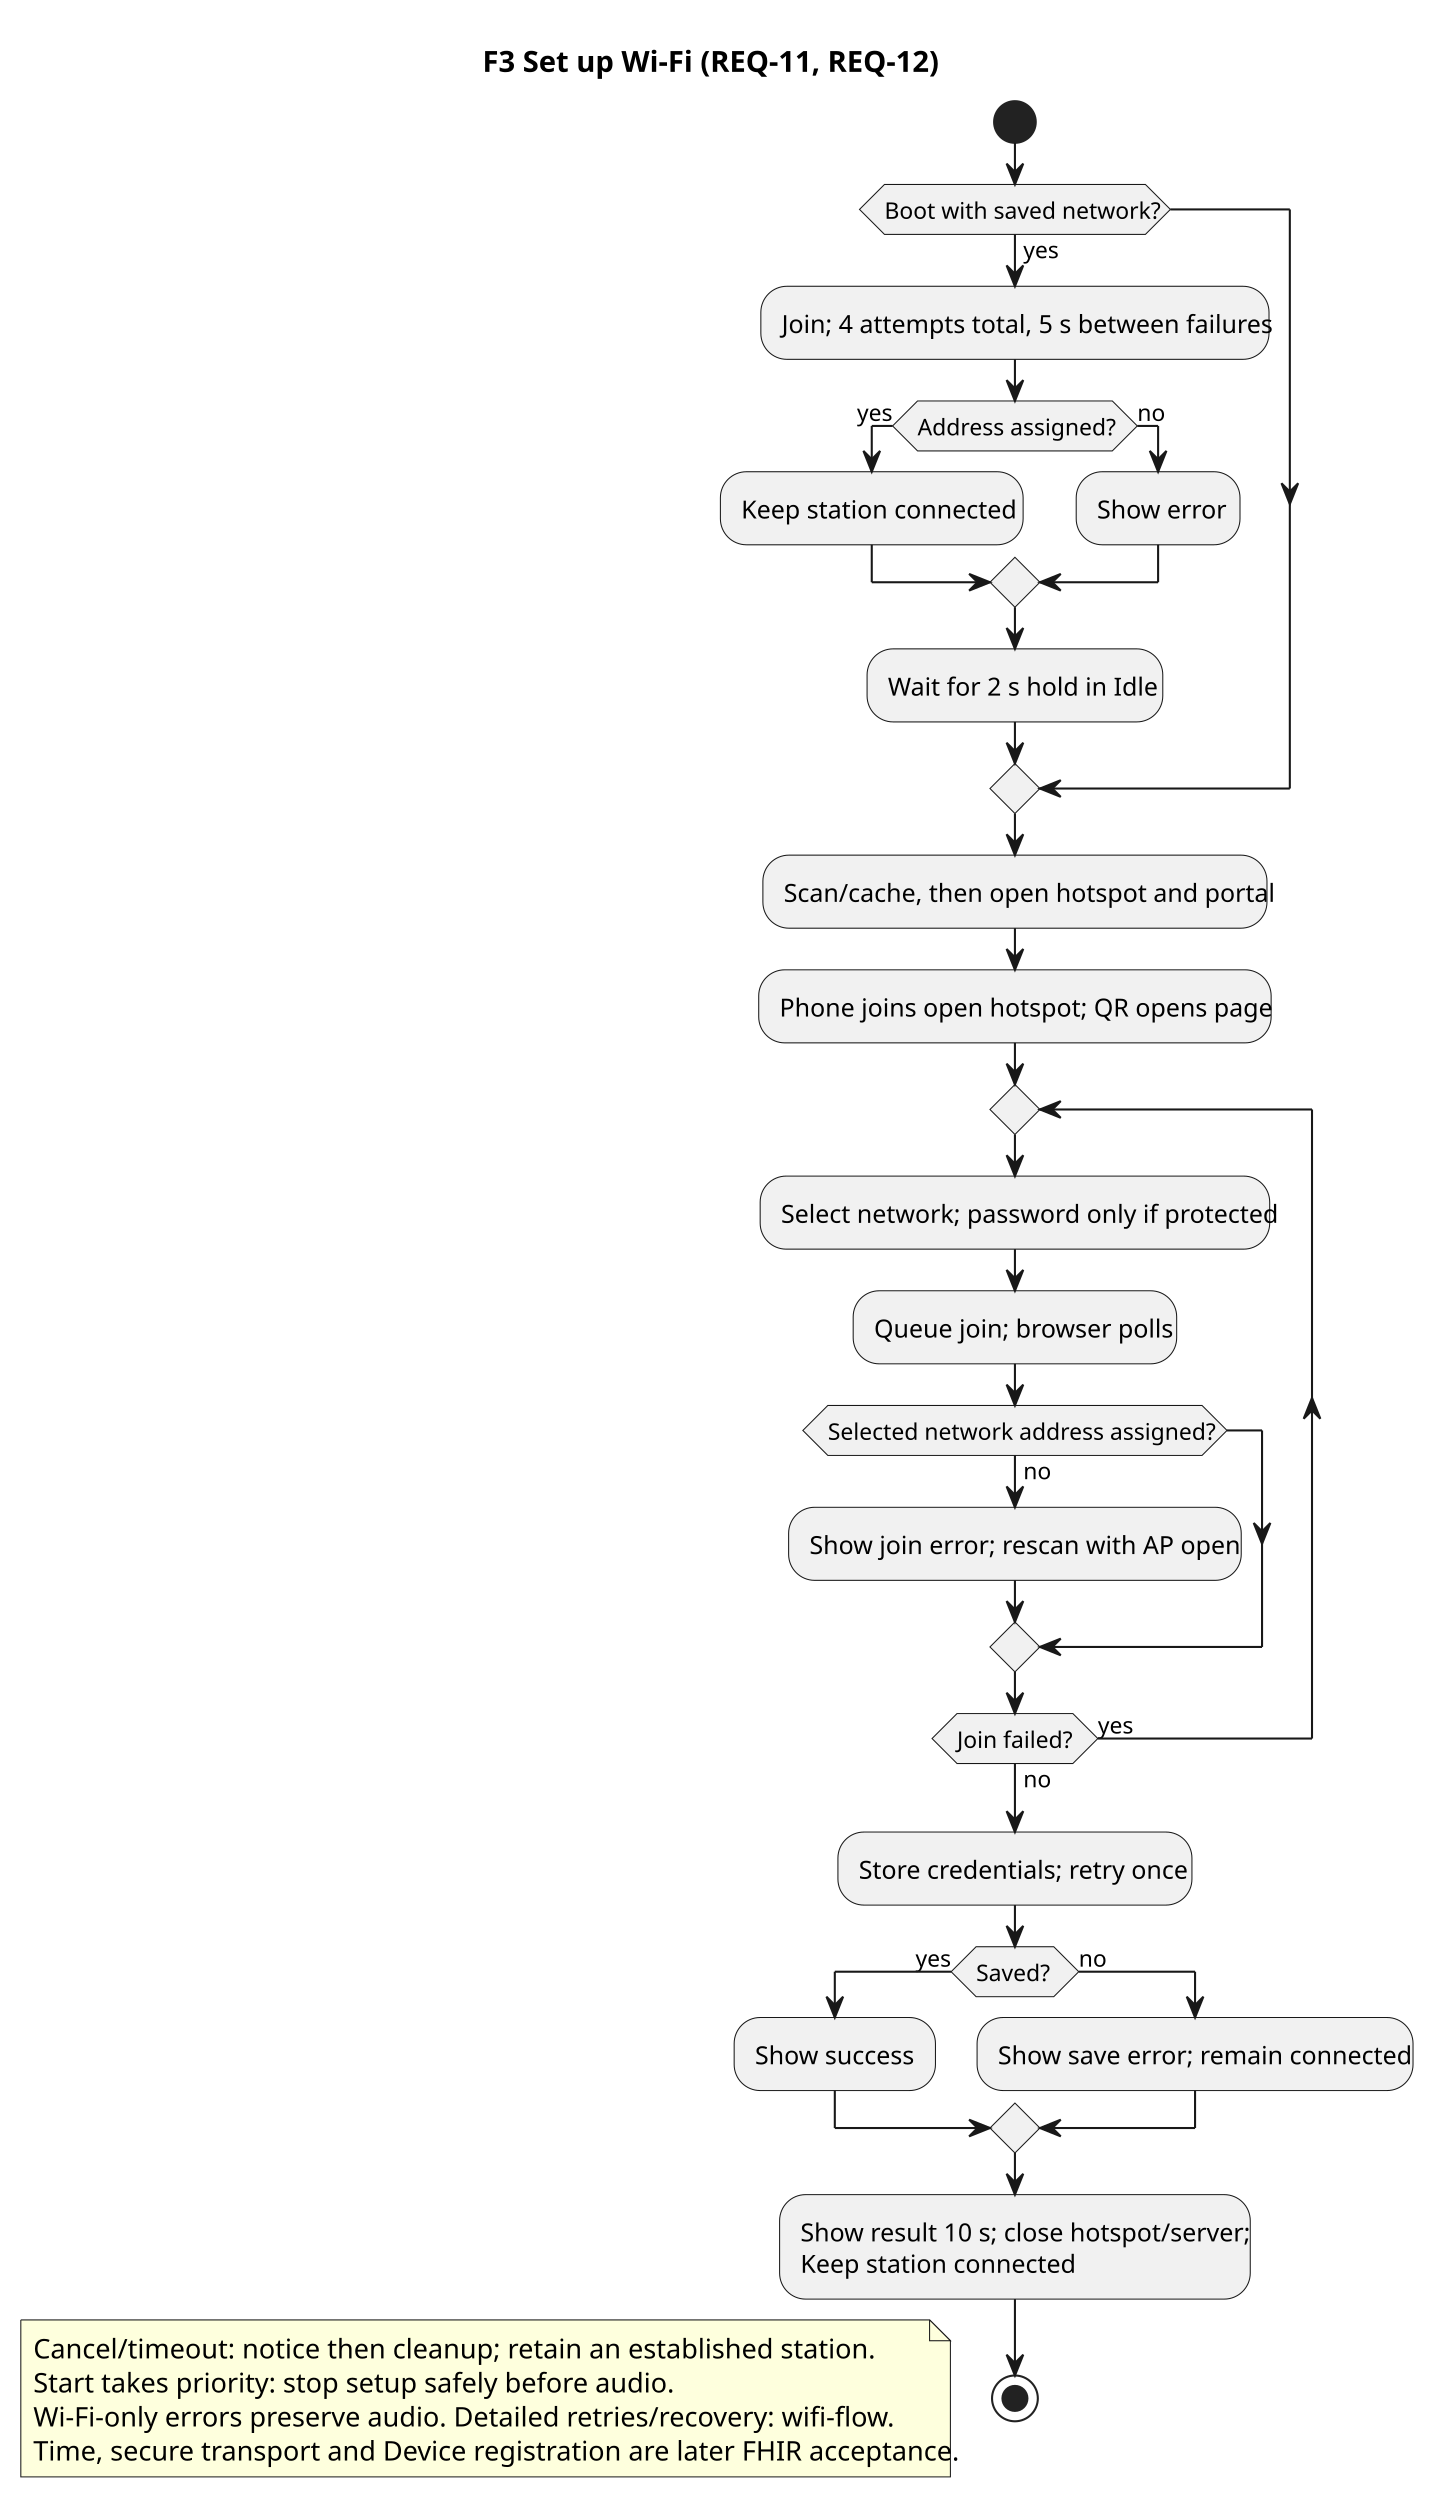
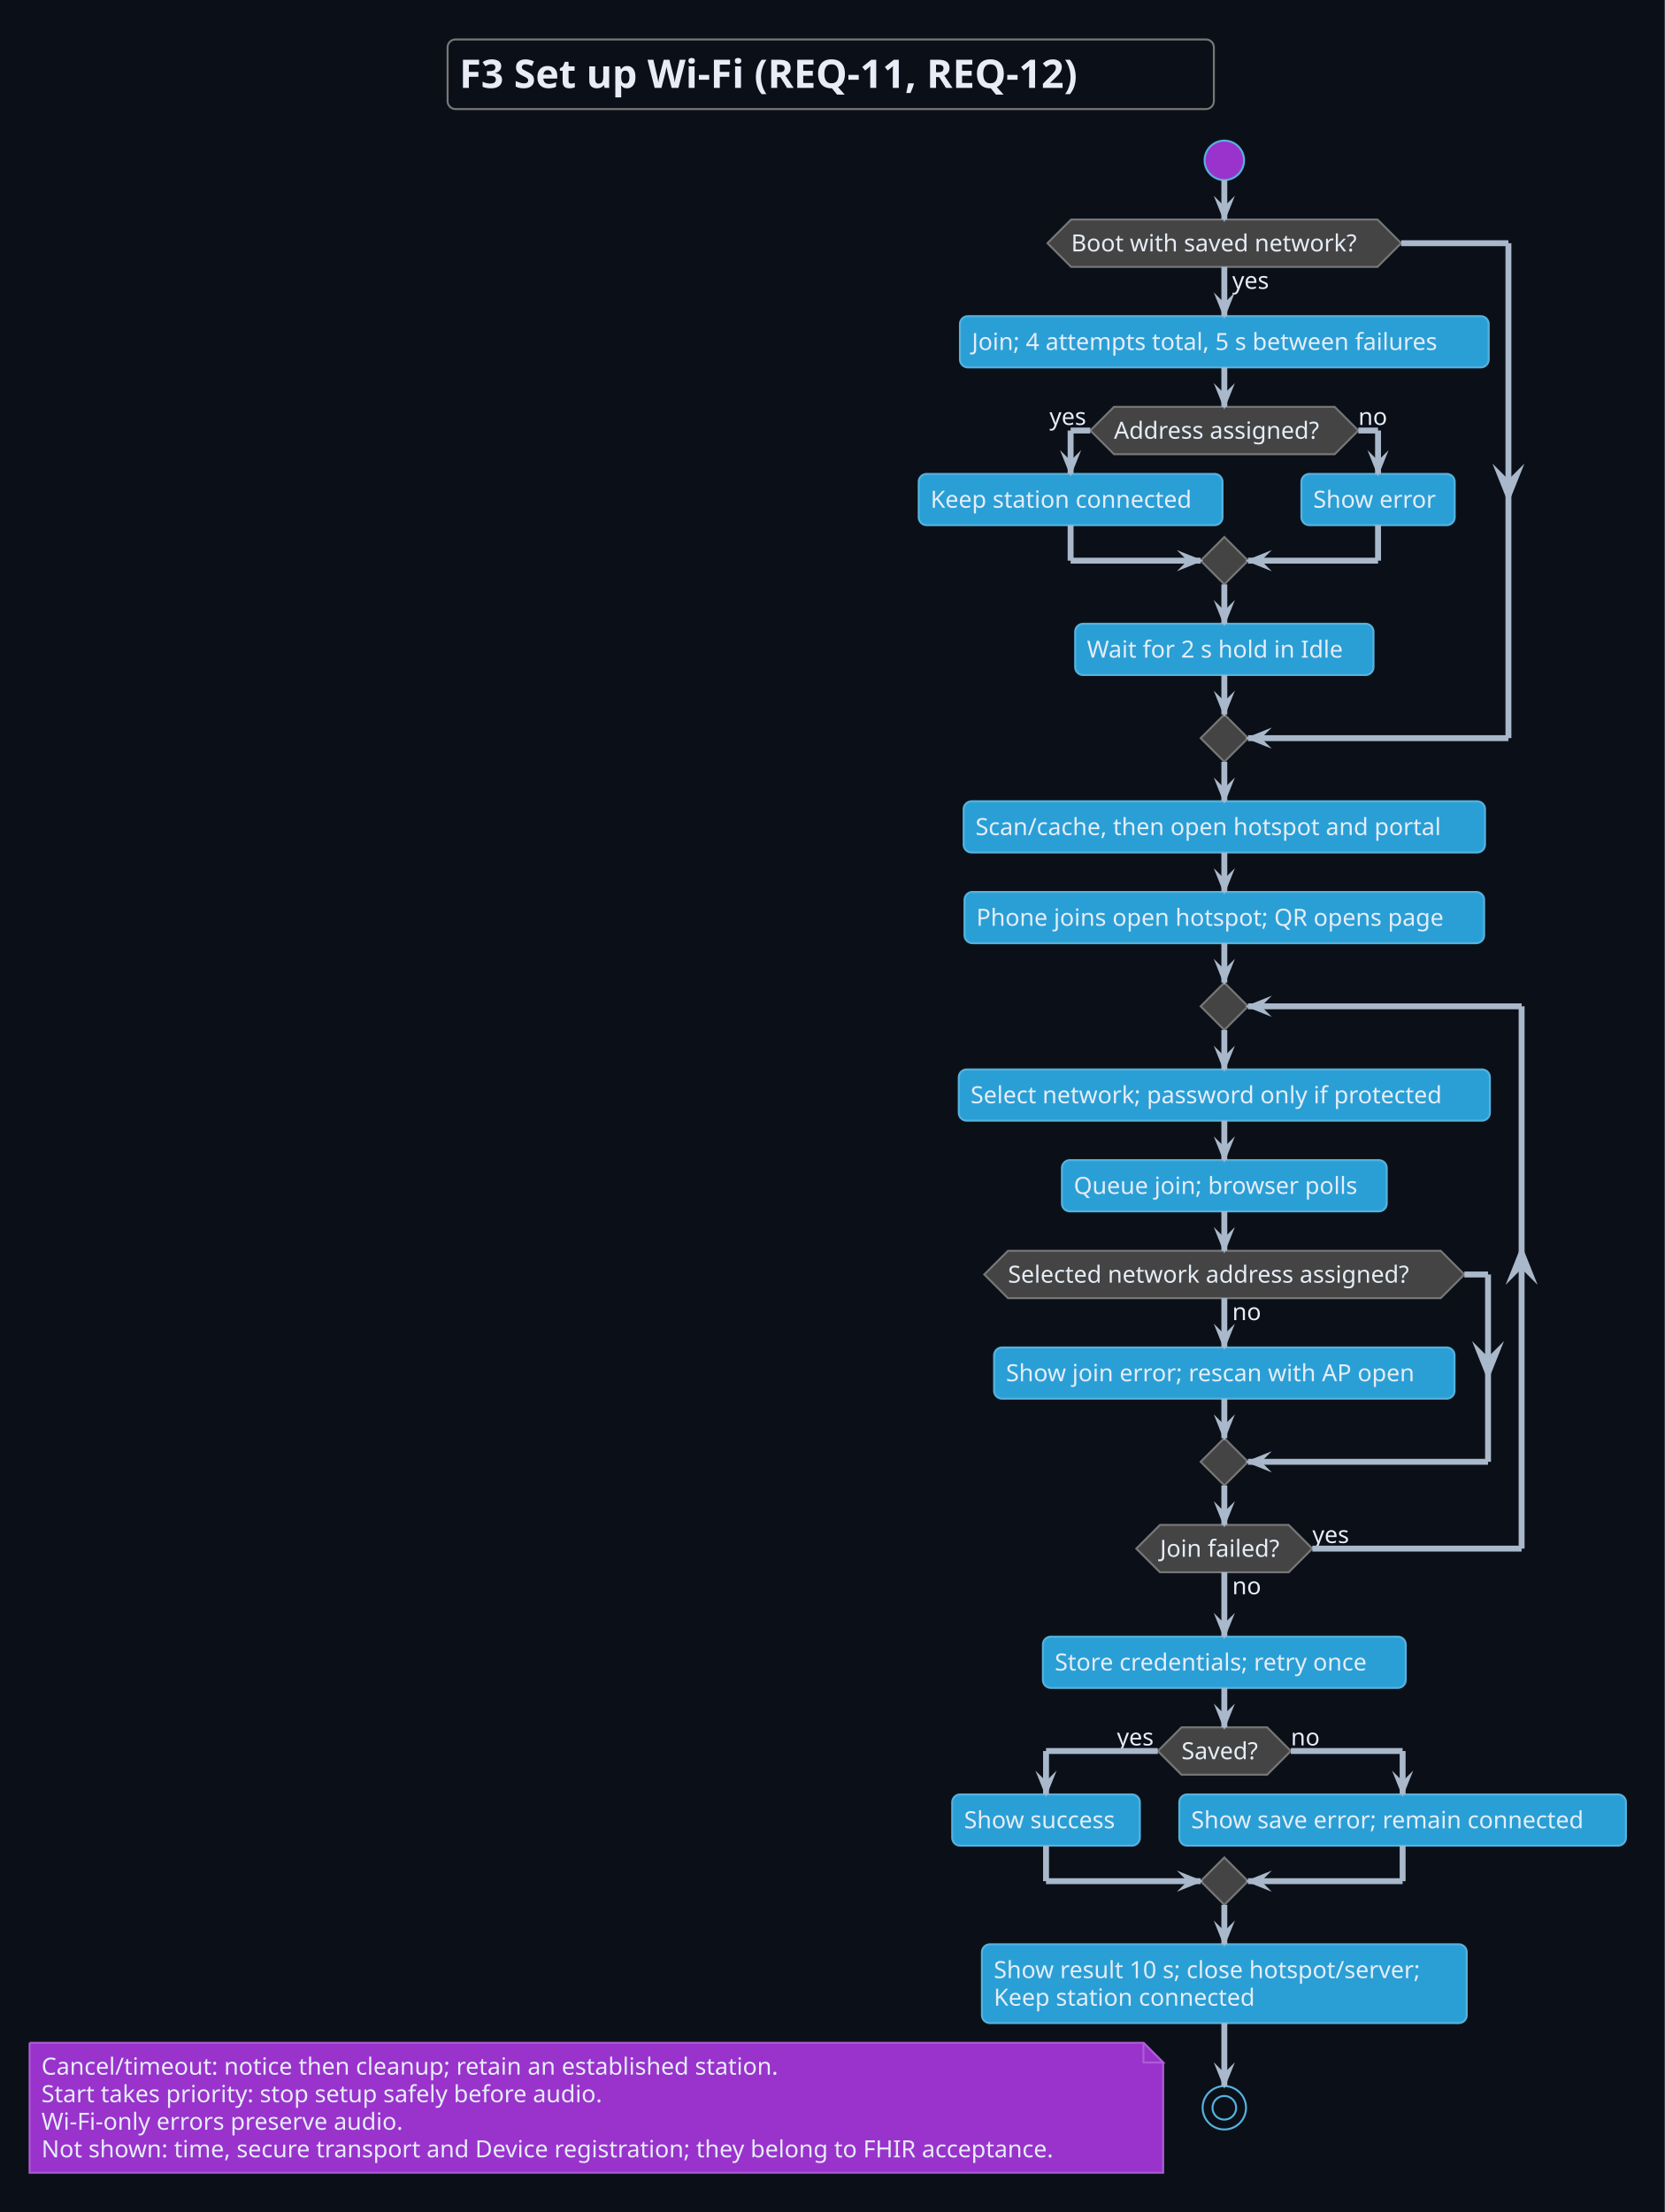
- <svg xmlns="http://www.w3.org/2000/svg" contentStyleType="text/css" data-diagram-type="ACTIVITY" height="1201px" preserveAspectRatio="none" style="width:689px;height:1201px;background:#FFFFFF;" version="1.1" viewBox="0 0 689 1201" width="689px" zoomAndPan="magnify">
+ <svg xmlns="http://www.w3.org/2000/svg" version="1.1" data-diagram-type="ACTIVITY" style="width:879px;height:1168px;background:#0B1018;" width="879.167px" height="1168.75px" viewBox="0 0 879 1168" zoomAndPan="magnify" preserveAspectRatio="none" contentStyleType="text/css">
  <defs />
-   <g>
-     <g class="title" data-source-line="3">
-       <text fill="#000000" font-family="sans-serif" font-size="14" font-weight="bold" lengthAdjust="spacing" textLength="223.241" x="231.788" y="34.533">F3 Set up Wi-Fi (REQ-11, REQ-12)</text>
+   <g font-family="sans-serif" lengthAdjust="spacing">
+     <rect x="0" y="0" width="879.167" height="1168.75" fill="#0B1018" style="stroke:none;" />
+     <g class="title" data-source-line="7">
+       <rect x="236.362" y="20.833" width="404.671" height="36.751" fill="none" style="stroke:#777;stroke-width:1.042;" rx="4.167" ry="4.167" />
+       <text x="242.612" y="46.421" fill="#E6EDF7" font-size="20.833" textLength="392.171" font-weight="700">F3 Set up Wi-Fi (REQ-11, REQ-12)</text>
    </g>
-     <ellipse cx="487.572" cy="58.609" fill="#222222" rx="10" ry="10" style="stroke:#222222;stroke-width:1;" />
-     <rect fill="#F1F1F1" height="35.094" rx="12.5" ry="12.5" style="stroke:#181818;stroke-width:0.5;" width="244.121" x="365.512" y="137.527" />
-     <text fill="#000000" font-family="sans-serif" font-size="12" lengthAdjust="spacing" textLength="224.121" x="375.512" y="159.984">Join; 4 attempts total, 5 s between failures</text>
-     <polygon fill="#F1F1F1" points="440.793,192.621,534.352,192.621,546.352,204.621,534.352,216.621,440.793,216.621,428.793,204.621,440.793,192.621" style="stroke:#181818;stroke-width:0.5;" />
-     <text fill="#000000" font-family="sans-serif" font-size="11" lengthAdjust="spacing" textLength="93.559" x="440.793" y="209.122">Address assigned?</text>
-     <text fill="#000000" font-family="sans-serif" font-size="11" lengthAdjust="spacing" textLength="17.118" x="411.675" y="202.204">yes</text>
-     <text fill="#000000" font-family="sans-serif" font-size="11" lengthAdjust="spacing" textLength="12.235" x="546.352" y="202.204">no</text>
-     <rect fill="#F1F1F1" height="35.094" rx="12.5" ry="12.5" style="stroke:#181818;stroke-width:0.5;" width="145.426" x="346.08" y="226.621" />
-     <text fill="#000000" font-family="sans-serif" font-size="12" lengthAdjust="spacing" textLength="125.426" x="356.08" y="249.078">Keep station connected</text>
-     <rect fill="#F1F1F1" height="35.094" rx="12.5" ry="12.5" style="stroke:#181818;stroke-width:0.5;" width="78.688" x="517.008" y="226.621" />
-     <text fill="#000000" font-family="sans-serif" font-size="12" lengthAdjust="spacing" textLength="58.688" x="527.008" y="249.078">Show error</text>
-     <polygon fill="#F1F1F1" points="487.572,267.715,499.572,279.715,487.572,291.715,475.572,279.715,487.572,267.715" style="stroke:#181818;stroke-width:0.5;" />
-     <rect fill="#F1F1F1" height="35.094" rx="12.5" ry="12.5" style="stroke:#181818;stroke-width:0.5;" width="142.057" x="416.544" y="311.715" />
-     <text fill="#000000" font-family="sans-serif" font-size="12" lengthAdjust="spacing" textLength="122.057" x="426.544" y="334.172">Wait for 2 s hold in Idle</text>
-     <polygon fill="#F1F1F1" points="424.9,88.609,550.245,88.609,562.245,100.609,550.245,112.609,424.9,112.609,412.9,100.609,424.9,88.609" style="stroke:#181818;stroke-width:0.5;" />
-     <text fill="#000000" font-family="sans-serif" font-size="11" lengthAdjust="spacing" textLength="17.118" x="491.572" y="124.028">yes</text>
-     <text fill="#000000" font-family="sans-serif" font-size="11" lengthAdjust="spacing" textLength="125.345" x="424.9" y="105.11">Boot with saved network?</text>
-     <polygon fill="#F1F1F1" points="487.572,366.809,499.572,378.809,487.572,390.809,475.572,378.809,487.572,366.809" style="stroke:#181818;stroke-width:0.5;" />
-     <rect fill="#F1F1F1" height="35.094" rx="12.5" ry="12.5" style="stroke:#181818;stroke-width:0.5;" width="242.164" x="366.49" y="410.809" />
-     <text fill="#000000" font-family="sans-serif" font-size="12" lengthAdjust="spacing" textLength="222.164" x="376.49" y="433.266">Scan/cache, then open hotspot and portal</text>
-     <rect fill="#F1F1F1" height="35.094" rx="12.5" ry="12.5" style="stroke:#181818;stroke-width:0.5;" width="246.166" x="364.489" y="465.902" />
-     <text fill="#000000" font-family="sans-serif" font-size="12" lengthAdjust="spacing" textLength="226.166" x="374.489" y="488.359">Phone joins open hotspot; QR opens page</text>
-     <rect fill="#F1F1F1" height="35.094" rx="12.5" ry="12.5" style="stroke:#181818;stroke-width:0.5;" width="244.777" x="365.184" y="564.996" />
-     <text fill="#000000" font-family="sans-serif" font-size="12" lengthAdjust="spacing" textLength="224.777" x="375.184" y="587.453">Select network; password only if protected</text>
-     <rect fill="#F1F1F1" height="35.094" rx="12.5" ry="12.5" style="stroke:#181818;stroke-width:0.5;" width="155.404" x="409.87" y="620.09" />
-     <text fill="#000000" font-family="sans-serif" font-size="12" lengthAdjust="spacing" textLength="135.404" x="419.87" y="642.547">Queue join; browser polls</text>
-     <rect fill="#F1F1F1" height="35.094" rx="12.5" ry="12.5" style="stroke:#181818;stroke-width:0.5;" width="217.432" x="378.856" y="724.102" />
-     <text fill="#000000" font-family="sans-serif" font-size="12" lengthAdjust="spacing" textLength="197.432" x="388.856" y="746.559">Show join error; rescan with AP open</text>
-     <polygon fill="#F1F1F1" points="397.684,675.184,577.46,675.184,589.46,687.184,577.46,699.184,397.684,699.184,385.684,687.184,397.684,675.184" style="stroke:#181818;stroke-width:0.5;" />
-     <text fill="#000000" font-family="sans-serif" font-size="11" lengthAdjust="spacing" textLength="12.235" x="491.572" y="710.602">no</text>
-     <text fill="#000000" font-family="sans-serif" font-size="11" lengthAdjust="spacing" textLength="179.776" x="397.684" y="691.685">Selected network address assigned?</text>
-     <polygon fill="#F1F1F1" points="487.572,779.195,499.572,791.195,487.572,803.195,475.572,791.195,487.572,779.195" style="stroke:#181818;stroke-width:0.5;" />
-     <polygon fill="#F1F1F1" points="487.572,520.996,499.572,532.996,487.572,544.996,475.572,532.996,487.572,520.996" style="stroke:#181818;stroke-width:0.5;" />
-     <polygon fill="#F1F1F1" points="459.747,823.195,515.397,823.195,527.397,835.195,515.397,847.195,459.747,847.195,447.747,835.195,459.747,823.195" style="stroke:#181818;stroke-width:0.5;" />
-     <text fill="#000000" font-family="sans-serif" font-size="11" lengthAdjust="spacing" textLength="12.235" x="491.572" y="858.614">no</text>
-     <text fill="#000000" font-family="sans-serif" font-size="11" lengthAdjust="spacing" textLength="55.65" x="459.747" y="839.696">Join failed?</text>
-     <text fill="#000000" font-family="sans-serif" font-size="11" lengthAdjust="spacing" textLength="17.118" x="527.397" y="832.778">yes</text>
-     <rect fill="#F1F1F1" height="35.094" rx="12.5" ry="12.5" style="stroke:#181818;stroke-width:0.5;" width="170.07" x="402.537" y="880.114" />
-     <text fill="#000000" font-family="sans-serif" font-size="12" lengthAdjust="spacing" textLength="150.07" x="412.537" y="902.571">Store credentials; retry once</text>
-     <polygon fill="#F1F1F1" points="468.918,935.208,506.226,935.208,518.226,947.208,506.226,959.208,468.918,959.208,456.918,947.208,468.918,935.208" style="stroke:#181818;stroke-width:0.5;" />
-     <text fill="#000000" font-family="sans-serif" font-size="11" lengthAdjust="spacing" textLength="37.308" x="468.918" y="951.709">Saved?</text>
-     <text fill="#000000" font-family="sans-serif" font-size="11" lengthAdjust="spacing" textLength="17.118" x="439.801" y="944.791">yes</text>
-     <text fill="#000000" font-family="sans-serif" font-size="11" lengthAdjust="spacing" textLength="12.235" x="518.226" y="944.791">no</text>
-     <rect fill="#F1F1F1" height="35.094" rx="12.5" ry="12.5" style="stroke:#181818;stroke-width:0.5;" width="96.699" x="352.691" y="969.208" />
-     <text fill="#000000" font-family="sans-serif" font-size="12" lengthAdjust="spacing" textLength="76.699" x="362.691" y="991.665">Show success</text>
-     <rect fill="#F1F1F1" height="35.094" rx="12.5" ry="12.5" style="stroke:#181818;stroke-width:0.5;" width="209.428" x="469.39" y="969.208" />
-     <text fill="#000000" font-family="sans-serif" font-size="12" lengthAdjust="spacing" textLength="189.428" x="479.39" y="991.665">Show save error; remain connected</text>
-     <polygon fill="#F1F1F1" points="487.572,1010.302,499.572,1022.302,487.572,1034.302,475.572,1022.302,487.572,1010.302" style="stroke:#181818;stroke-width:0.5;" />
-     <rect fill="#F1F1F1" height="50.188" rx="12.5" ry="12.5" style="stroke:#181818;stroke-width:0.5;" width="226.098" x="374.523" y="1054.302" />
-     <text fill="#000000" font-family="sans-serif" font-size="12" lengthAdjust="spacing" textLength="206.098" x="384.523" y="1076.759">Show result 10 s; close hotspot/server;</text>
-     <text fill="#000000" font-family="sans-serif" font-size="12" lengthAdjust="spacing" textLength="125.426" x="384.523" y="1091.852">Keep station connected</text>
-     <path d="M10,1114.489 L10,1189.896 L456.572,1189.896 L456.572,1124.489 L446.572,1114.489 L10,1114.489" fill="#FEFFDD" style="stroke:#181818;stroke-width:0.5;" />
-     <path d="M446.572,1114.489 L446.572,1124.489 L456.572,1124.489 L446.572,1114.489" fill="#FEFFDD" style="stroke:#181818;stroke-width:0.5;" />
-     <text fill="#000000" font-family="sans-serif" font-size="13" lengthAdjust="spacing" textLength="379.406" x="16" y="1132.984">Cancel/timeout: notice then cleanup; retain an established station.</text>
-     <text fill="#000000" font-family="sans-serif" font-size="13" lengthAdjust="spacing" textLength="289.041" x="16" y="1149.336">Start takes priority: stop setup safely before audio.</text>
-     <text fill="#000000" font-family="sans-serif" font-size="13" lengthAdjust="spacing" textLength="390.832" x="16" y="1165.688">Wi-Fi-only errors preserve audio. Detailed retries/recovery: wifi-flow.</text>
-     <text fill="#000000" font-family="sans-serif" font-size="13" lengthAdjust="spacing" textLength="425.572" x="16" y="1182.039">Time, secure transport and Device registration are later FHIR acceptance.</text>
-     <ellipse cx="487.572" cy="1152.192" fill="none" rx="11" ry="11" style="stroke:#222222;stroke-width:1;" />
-     <ellipse cx="487.572" cy="1152.192" fill="#222222" rx="6" ry="6" style="stroke:#222222;stroke-width:1;" />
-     <line style="stroke:#181818;stroke-width:1;" x1="428.793" x2="418.793" y1="204.621" y2="204.621" />
-     <line style="stroke:#181818;stroke-width:1;" x1="418.793" x2="418.793" y1="204.621" y2="226.621" />
-     <polygon fill="#181818" points="414.793,216.621,418.793,226.621,422.793,216.621,418.793,220.621" style="stroke:#181818;stroke-width:1;" />
-     <line style="stroke:#181818;stroke-width:1;" x1="546.352" x2="556.352" y1="204.621" y2="204.621" />
-     <line style="stroke:#181818;stroke-width:1;" x1="556.352" x2="556.352" y1="204.621" y2="226.621" />
-     <polygon fill="#181818" points="552.352,216.621,556.352,226.621,560.352,216.621,556.352,220.621" style="stroke:#181818;stroke-width:1;" />
-     <line style="stroke:#181818;stroke-width:1;" x1="418.793" x2="418.793" y1="261.715" y2="279.715" />
-     <line style="stroke:#181818;stroke-width:1;" x1="418.793" x2="475.572" y1="279.715" y2="279.715" />
-     <polygon fill="#181818" points="465.572,275.715,475.572,279.715,465.572,283.715,469.572,279.715" style="stroke:#181818;stroke-width:1;" />
-     <line style="stroke:#181818;stroke-width:1;" x1="556.352" x2="556.352" y1="261.715" y2="279.715" />
-     <line style="stroke:#181818;stroke-width:1;" x1="556.352" x2="499.572" y1="279.715" y2="279.715" />
-     <polygon fill="#181818" points="509.572,275.715,499.572,279.715,509.572,283.715,505.572,279.715" style="stroke:#181818;stroke-width:1;" />
-     <line style="stroke:#181818;stroke-width:1;" x1="487.572" x2="487.572" y1="172.621" y2="192.621" />
-     <polygon fill="#181818" points="483.572,182.621,487.572,192.621,491.572,182.621,487.572,186.621" style="stroke:#181818;stroke-width:1;" />
-     <line style="stroke:#181818;stroke-width:1;" x1="487.572" x2="487.572" y1="291.715" y2="311.715" />
-     <polygon fill="#181818" points="483.572,301.715,487.572,311.715,491.572,301.715,487.572,305.715" style="stroke:#181818;stroke-width:1;" />
-     <line style="stroke:#181818;stroke-width:1;" x1="487.572" x2="487.572" y1="112.609" y2="137.527" />
-     <polygon fill="#181818" points="483.572,127.527,487.572,137.527,491.572,127.527,487.572,131.527" style="stroke:#181818;stroke-width:1;" />
-     <line style="stroke:#181818;stroke-width:1;" x1="562.245" x2="619.633" y1="100.609" y2="100.609" />
-     <polygon fill="#181818" points="615.633,232.168,619.633,242.168,623.633,232.168,619.633,236.168" style="stroke:#181818;stroke-width:1;" />
-     <line style="stroke:#181818;stroke-width:1;" x1="619.633" x2="619.633" y1="100.609" y2="378.809" />
-     <line style="stroke:#181818;stroke-width:1;" x1="619.633" x2="499.572" y1="378.809" y2="378.809" />
-     <polygon fill="#181818" points="509.572,374.809,499.572,378.809,509.572,382.809,505.572,378.809" style="stroke:#181818;stroke-width:1;" />
-     <line style="stroke:#181818;stroke-width:1;" x1="487.572" x2="487.572" y1="346.809" y2="366.809" />
-     <polygon fill="#181818" points="483.572,356.809,487.572,366.809,491.572,356.809,487.572,360.809" style="stroke:#181818;stroke-width:1;" />
-     <line style="stroke:#181818;stroke-width:1;" x1="487.572" x2="487.572" y1="68.609" y2="88.609" />
-     <polygon fill="#181818" points="483.572,78.609,487.572,88.609,491.572,78.609,487.572,82.609" style="stroke:#181818;stroke-width:1;" />
-     <line style="stroke:#181818;stroke-width:1;" x1="487.572" x2="487.572" y1="390.809" y2="410.809" />
-     <polygon fill="#181818" points="483.572,400.809,487.572,410.809,491.572,400.809,487.572,404.809" style="stroke:#181818;stroke-width:1;" />
-     <line style="stroke:#181818;stroke-width:1;" x1="487.572" x2="487.572" y1="445.902" y2="465.902" />
-     <polygon fill="#181818" points="483.572,455.902,487.572,465.902,491.572,455.902,487.572,459.902" style="stroke:#181818;stroke-width:1;" />
-     <line style="stroke:#181818;stroke-width:1;" x1="487.572" x2="487.572" y1="600.09" y2="620.09" />
-     <polygon fill="#181818" points="483.572,610.09,487.572,620.09,491.572,610.09,487.572,614.09" style="stroke:#181818;stroke-width:1;" />
-     <line style="stroke:#181818;stroke-width:1;" x1="487.572" x2="487.572" y1="699.184" y2="724.102" />
-     <polygon fill="#181818" points="483.572,714.102,487.572,724.102,491.572,714.102,487.572,718.102" style="stroke:#181818;stroke-width:1;" />
-     <line style="stroke:#181818;stroke-width:1;" x1="589.46" x2="606.288" y1="687.184" y2="687.184" />
-     <polygon fill="#181818" points="602.288,731.648,606.288,741.648,610.288,731.648,606.288,735.648" style="stroke:#181818;stroke-width:1;" />
-     <line style="stroke:#181818;stroke-width:1;" x1="606.288" x2="606.288" y1="687.184" y2="791.195" />
-     <line style="stroke:#181818;stroke-width:1;" x1="606.288" x2="499.572" y1="791.195" y2="791.195" />
-     <polygon fill="#181818" points="509.572,787.195,499.572,791.195,509.572,795.195,505.572,791.195" style="stroke:#181818;stroke-width:1;" />
-     <line style="stroke:#181818;stroke-width:1;" x1="487.572" x2="487.572" y1="759.195" y2="779.195" />
-     <polygon fill="#181818" points="483.572,769.195,487.572,779.195,491.572,769.195,487.572,773.195" style="stroke:#181818;stroke-width:1;" />
-     <line style="stroke:#181818;stroke-width:1;" x1="487.572" x2="487.572" y1="655.184" y2="675.184" />
-     <polygon fill="#181818" points="483.572,665.184,487.572,675.184,491.572,665.184,487.572,669.184" style="stroke:#181818;stroke-width:1;" />
-     <line style="stroke:#181818;stroke-width:1;" x1="487.572" x2="487.572" y1="544.996" y2="564.996" />
-     <polygon fill="#181818" points="483.572,554.996,487.572,564.996,491.572,554.996,487.572,558.996" style="stroke:#181818;stroke-width:1;" />
-     <line style="stroke:#181818;stroke-width:1;" x1="527.397" x2="630.288" y1="835.195" y2="835.195" />
-     <polygon fill="#181818" points="626.288,681.555,630.288,671.555,634.288,681.555,630.288,677.555" style="stroke:#181818;stroke-width:1;" />
-     <line style="stroke:#181818;stroke-width:1;" x1="630.288" x2="630.288" y1="532.996" y2="835.195" />
-     <line style="stroke:#181818;stroke-width:1;" x1="630.288" x2="499.572" y1="532.996" y2="532.996" />
-     <polygon fill="#181818" points="509.572,528.996,499.572,532.996,509.572,536.996,505.572,532.996" style="stroke:#181818;stroke-width:1;" />
-     <line style="stroke:#181818;stroke-width:1;" x1="487.572" x2="487.572" y1="803.195" y2="823.195" />
-     <polygon fill="#181818" points="483.572,813.195,487.572,823.195,491.572,813.195,487.572,817.195" style="stroke:#181818;stroke-width:1;" />
-     <line style="stroke:#181818;stroke-width:1;" x1="487.572" x2="487.572" y1="500.996" y2="520.996" />
-     <polygon fill="#181818" points="483.572,510.996,487.572,520.996,491.572,510.996,487.572,514.996" style="stroke:#181818;stroke-width:1;" />
-     <line style="stroke:#181818;stroke-width:1;" x1="487.572" x2="487.572" y1="847.195" y2="880.114" />
-     <polygon fill="#181818" points="483.572,870.114,487.572,880.114,491.572,870.114,487.572,874.114" style="stroke:#181818;stroke-width:1;" />
-     <line style="stroke:#181818;stroke-width:1;" x1="456.918" x2="401.041" y1="947.208" y2="947.208" />
-     <line style="stroke:#181818;stroke-width:1;" x1="401.041" x2="401.041" y1="947.208" y2="969.208" />
-     <polygon fill="#181818" points="397.041,959.208,401.041,969.208,405.041,959.208,401.041,963.208" style="stroke:#181818;stroke-width:1;" />
-     <line style="stroke:#181818;stroke-width:1;" x1="518.226" x2="574.104" y1="947.208" y2="947.208" />
-     <line style="stroke:#181818;stroke-width:1;" x1="574.104" x2="574.104" y1="947.208" y2="969.208" />
-     <polygon fill="#181818" points="570.104,959.208,574.104,969.208,578.104,959.208,574.104,963.208" style="stroke:#181818;stroke-width:1;" />
-     <line style="stroke:#181818;stroke-width:1;" x1="401.041" x2="401.041" y1="1004.302" y2="1022.302" />
-     <line style="stroke:#181818;stroke-width:1;" x1="401.041" x2="475.572" y1="1022.302" y2="1022.302" />
-     <polygon fill="#181818" points="465.572,1018.302,475.572,1022.302,465.572,1026.302,469.572,1022.302" style="stroke:#181818;stroke-width:1;" />
-     <line style="stroke:#181818;stroke-width:1;" x1="574.104" x2="574.104" y1="1004.302" y2="1022.302" />
-     <line style="stroke:#181818;stroke-width:1;" x1="574.104" x2="499.572" y1="1022.302" y2="1022.302" />
-     <polygon fill="#181818" points="509.572,1018.302,499.572,1022.302,509.572,1026.302,505.572,1022.302" style="stroke:#181818;stroke-width:1;" />
-     <line style="stroke:#181818;stroke-width:1;" x1="487.572" x2="487.572" y1="915.208" y2="935.208" />
-     <polygon fill="#181818" points="483.572,925.208,487.572,935.208,491.572,925.208,487.572,929.208" style="stroke:#181818;stroke-width:1;" />
-     <line style="stroke:#181818;stroke-width:1;" x1="487.572" x2="487.572" y1="1034.302" y2="1054.302" />
-     <polygon fill="#181818" points="483.572,1044.302,487.572,1054.302,491.572,1044.302,487.572,1048.302" style="stroke:#181818;stroke-width:1;" />
-     <line style="stroke:#181818;stroke-width:1;" x1="487.572" x2="487.572" y1="1104.489" y2="1141.192" />
-     <polygon fill="#181818" points="483.572,1131.192,487.572,1141.192,491.572,1131.192,487.572,1135.192" style="stroke:#181818;stroke-width:1;" />
+     <ellipse cx="646.556" cy="84.668" rx="10.417" ry="10.417" fill="#93C" style="stroke:#55B2DE;stroke-width:1.042;" />
+     <rect x="506.941" y="166.943" width="279.23" height="27.051" fill="#2A9FD6" style="stroke:#55B2DE;stroke-width:1.042;" rx="4.167" ry="4.167" />
+     <text x="513.191" y="184.796" fill="#E6EDF7" font-size="12.5" textLength="266.73">Join; 4 attempts total, 5 s between failures</text>
+     <polygon points="588.294,214.827,704.817,214.827,717.317,227.327,704.817,239.827,588.294,239.827,575.794,227.327,588.294,214.827" fill="#444" style="stroke:#777;stroke-width:1.042;stroke-linejoin:miter;stroke-miterlimit:10;" />
+     <text x="588.294" y="231.655" fill="#E6EDF7" font-size="12.5" textLength="116.522">Address assigned?</text>
+     <text x="554.194" y="224.379" fill="#E6EDF7" font-size="12.5" textLength="21.6">yes</text>
+     <text x="717.317" y="224.379" fill="#E6EDF7" font-size="12.5" textLength="15.57">no</text>
+     <rect x="485.162" y="250.244" width="160.431" height="27.051" fill="#2A9FD6" style="stroke:#55B2DE;stroke-width:1.042;" rx="4.167" ry="4.167" />
+     <text x="491.412" y="268.097" fill="#E6EDF7" font-size="12.5" textLength="147.931">Keep station connected</text>
+     <rect x="687.255" y="250.244" width="80.957" height="27.051" fill="#2A9FD6" style="stroke:#55B2DE;stroke-width:1.042;" rx="4.167" ry="4.167" />
+     <text x="693.505" y="268.097" fill="#E6EDF7" font-size="12.5" textLength="68.457">Show error</text>
+     <polygon points="646.556,283.545,659.056,296.045,646.556,308.545,634.056,296.045,646.556,283.545" fill="#444" style="stroke:#777;stroke-width:1.042;stroke-linejoin:miter;stroke-miterlimit:10;" />
+     <rect x="567.784" y="329.378" width="157.544" height="27.051" fill="#2A9FD6" style="stroke:#55B2DE;stroke-width:1.042;" rx="4.167" ry="4.167" />
+     <text x="574.034" y="347.231" fill="#E6EDF7" font-size="12.5" textLength="145.044">Wait for 2 s hold in Idle</text>
+     <polygon points="565.653,115.918,727.458,115.918,739.958,128.418,727.458,140.918,565.653,140.918,553.153,128.418,565.653,115.918" fill="#444" style="stroke:#777;stroke-width:1.042;stroke-linejoin:miter;stroke-miterlimit:10;" />
+     <text x="650.722" y="152.521" fill="#E6EDF7" font-size="12.5" textLength="21.6">yes</text>
+     <text x="565.653" y="132.745" fill="#E6EDF7" font-size="12.5" textLength="161.804">Boot with saved network?</text>
+     <polygon points="646.556,377.262,659.056,389.762,646.556,402.262,634.056,389.762,646.556,377.262" fill="#444" style="stroke:#777;stroke-width:1.042;stroke-linejoin:miter;stroke-miterlimit:10;" />
+     <rect x="508.891" y="423.096" width="275.33" height="27.051" fill="#2A9FD6" style="stroke:#55B2DE;stroke-width:1.042;" rx="4.167" ry="4.167" />
+     <text x="515.141" y="440.948" fill="#E6EDF7" font-size="12.5" textLength="262.83">Scan/cache, then open hotspot and portal</text>
+     <rect x="509.349" y="470.98" width="274.414" height="27.051" fill="#2A9FD6" style="stroke:#55B2DE;stroke-width:1.042;" rx="4.167" ry="4.167" />
+     <text x="515.599" y="488.833" fill="#E6EDF7" font-size="12.5" textLength="261.914">Phone joins open hotspot; QR opens page</text>
+     <rect x="506.309" y="564.697" width="280.493" height="27.051" fill="#2A9FD6" style="stroke:#55B2DE;stroke-width:1.042;" rx="4.167" ry="4.167" />
+     <text x="512.559" y="582.55" fill="#E6EDF7" font-size="12.5" textLength="267.993">Select network; password only if protected</text>
+     <rect x="560.786" y="612.581" width="171.539" height="27.051" fill="#2A9FD6" style="stroke:#55B2DE;stroke-width:1.042;" rx="4.167" ry="4.167" />
+     <text x="567.036" y="630.434" fill="#E6EDF7" font-size="12.5" textLength="159.039">Queue join; browser polls</text>
+     <rect x="524.98" y="711.491" width="243.152" height="27.051" fill="#2A9FD6" style="stroke:#55B2DE;stroke-width:1.042;" rx="4.167" ry="4.167" />
+     <text x="531.23" y="729.344" fill="#E6EDF7" font-size="12.5" textLength="230.652">Show join error; rescan with AP open</text>
+     <polygon points="532.292,660.465,760.819,660.465,773.319,672.965,760.819,685.465,532.292,685.465,519.792,672.965,532.292,660.465" fill="#444" style="stroke:#777;stroke-width:1.042;stroke-linejoin:miter;stroke-miterlimit:10;" />
+     <text x="650.722" y="697.068" fill="#E6EDF7" font-size="12.5" textLength="15.57">no</text>
+     <text x="532.292" y="677.293" fill="#E6EDF7" font-size="12.5" textLength="228.528">Selected network address assigned?</text>
+     <polygon points="646.556,759.375,659.056,771.875,646.556,784.375,634.056,771.875,646.556,759.375" fill="#444" style="stroke:#777;stroke-width:1.042;stroke-linejoin:miter;stroke-miterlimit:10;" />
+     <polygon points="646.556,518.864,659.056,531.364,646.556,543.864,634.056,531.364,646.556,518.864" fill="#444" style="stroke:#777;stroke-width:1.042;stroke-linejoin:miter;stroke-miterlimit:10;" />
+     <polygon points="612.571,805.208,680.54,805.208,693.04,817.708,680.54,830.208,612.571,830.208,600.071,817.708,612.571,805.208" fill="#444" style="stroke:#777;stroke-width:1.042;stroke-linejoin:miter;stroke-miterlimit:10;" />
+     <text x="650.722" y="841.811" fill="#E6EDF7" font-size="12.5" textLength="15.57">no</text>
+     <text x="612.571" y="822.036" fill="#E6EDF7" font-size="12.5" textLength="67.969">Join failed?</text>
+     <text x="693.04" y="814.76" fill="#E6EDF7" font-size="12.5" textLength="21.6">yes</text>
+     <rect x="550.749" y="864.207" width="191.614" height="27.051" fill="#2A9FD6" style="stroke:#55B2DE;stroke-width:1.042;" rx="4.167" ry="4.167" />
+     <text x="556.999" y="882.06" fill="#E6EDF7" font-size="12.5" textLength="179.114">Store credentials; retry once</text>
+     <polygon points="623.93,912.091,669.181,912.091,681.681,924.591,669.181,937.091,623.93,937.091,611.43,924.591,623.93,912.091" fill="#444" style="stroke:#777;stroke-width:1.042;stroke-linejoin:miter;stroke-miterlimit:10;" />
+     <text x="623.93" y="928.918" fill="#E6EDF7" font-size="12.5" textLength="45.251">Saved?</text>
+     <text x="589.83" y="921.643" fill="#E6EDF7" font-size="12.5" textLength="21.6">yes</text>
+     <text x="681.681" y="921.643" fill="#E6EDF7" font-size="12.5" textLength="15.57">no</text>
+     <rect x="502.85" y="947.508" width="99.097" height="27.051" fill="#2A9FD6" style="stroke:#55B2DE;stroke-width:1.042;" rx="4.167" ry="4.167" />
+     <text x="509.1" y="965.361" fill="#E6EDF7" font-size="12.5" textLength="86.597">Show success</text>
+     <rect x="622.78" y="947.508" width="235.864" height="27.051" fill="#2A9FD6" style="stroke:#55B2DE;stroke-width:1.042;" rx="4.167" ry="4.167" />
+     <text x="629.03" y="965.361" fill="#E6EDF7" font-size="12.5" textLength="223.364">Show save error; remain connected</text>
+     <polygon points="646.556,980.809,659.056,993.309,646.556,1005.809,634.056,993.309,646.556,980.809" fill="#444" style="stroke:#777;stroke-width:1.042;stroke-linejoin:miter;stroke-miterlimit:10;" />
+     <rect x="518.547" y="1026.642" width="256.018" height="41.602" fill="#2A9FD6" style="stroke:#55B2DE;stroke-width:1.042;" rx="4.167" ry="4.167" />
+     <text x="524.797" y="1044.495" fill="#E6EDF7" font-size="12.5" textLength="243.518">Show result 10 s; close hotspot/server;</text>
+     <text x="524.797" y="1059.045" fill="#E6EDF7" font-size="12.5" textLength="147.931">Keep station connected</text>
+     <path d="M15.625,1078.66 L15.625,1147.28 L614.264,1147.28 L614.264,1089.077 L603.847,1078.66 L15.625,1078.66" style="stroke:#AD5CD6;stroke-width:1.042;" fill="#93C" />
+     <path d="M603.847,1078.66 L603.847,1089.077 L614.264,1089.077 L603.847,1078.66" style="stroke:#AD5CD6;stroke-width:1.042;" fill="#93C" />
+     <text x="21.875" y="1095.471" fill="#E6EDF7" font-size="12.5" textLength="418.988">Cancel/timeout: notice then cleanup; retain an established station.</text>
+     <text x="21.875" y="1110.022" fill="#E6EDF7" font-size="12.5" textLength="319.873">Start takes priority: stop setup safely before audio.</text>
+     <text x="21.875" y="1124.573" fill="#E6EDF7" font-size="12.5" textLength="204.95">Wi-Fi-only errors preserve audio.</text>
+     <text x="21.875" y="1139.124" fill="#E6EDF7" font-size="12.5" textLength="576.764">Not shown: time, secure transport and Device registration; they belong to FHIR acceptance.</text>
+     <ellipse cx="646.556" cy="1112.97" rx="11.458" ry="11.458" fill="none" style="stroke:#55B2DE;stroke-width:1.042;" />
+     <ellipse cx="646.556" cy="1112.97" rx="6.25" ry="6.25" fill="none" style="stroke:#55B2DE;stroke-width:1.042;" />
+     <line x1="575.794" y1="227.327" x2="565.378" y2="227.327" style="stroke:#A9B8CA;stroke-width:3.125;" />
+     <line x1="565.378" y1="227.327" x2="565.378" y2="250.244" style="stroke:#A9B8CA;stroke-width:3.125;" />
+     <polygon points="561.211,239.827,565.378,250.244,569.544,239.827,565.378,243.994" fill="#A9B8CA" style="stroke:#A9B8CA;stroke-width:1.042;stroke-linejoin:miter;stroke-miterlimit:10;" />
+     <line x1="717.317" y1="227.327" x2="727.733" y2="227.327" style="stroke:#A9B8CA;stroke-width:3.125;" />
+     <line x1="727.733" y1="227.327" x2="727.733" y2="250.244" style="stroke:#A9B8CA;stroke-width:3.125;" />
+     <polygon points="723.567,239.827,727.733,250.244,731.9,239.827,727.733,243.994" fill="#A9B8CA" style="stroke:#A9B8CA;stroke-width:1.042;stroke-linejoin:miter;stroke-miterlimit:10;" />
+     <line x1="565.378" y1="277.295" x2="565.378" y2="296.045" style="stroke:#A9B8CA;stroke-width:3.125;" />
+     <line x1="565.378" y1="296.045" x2="634.056" y2="296.045" style="stroke:#A9B8CA;stroke-width:3.125;" />
+     <polygon points="623.639,291.878,634.056,296.045,623.639,300.212,627.806,296.045" fill="#A9B8CA" style="stroke:#A9B8CA;stroke-width:1.042;stroke-linejoin:miter;stroke-miterlimit:10;" />
+     <line x1="727.733" y1="277.295" x2="727.733" y2="296.045" style="stroke:#A9B8CA;stroke-width:3.125;" />
+     <line x1="727.733" y1="296.045" x2="659.056" y2="296.045" style="stroke:#A9B8CA;stroke-width:3.125;" />
+     <polygon points="669.472,291.878,659.056,296.045,669.472,300.212,665.306,296.045" fill="#A9B8CA" style="stroke:#A9B8CA;stroke-width:1.042;stroke-linejoin:miter;stroke-miterlimit:10;" />
+     <line x1="646.556" y1="193.994" x2="646.556" y2="214.827" style="stroke:#A9B8CA;stroke-width:3.125;" />
+     <polygon points="642.389,204.411,646.556,214.827,650.722,204.411,646.556,208.577" fill="#A9B8CA" style="stroke:#A9B8CA;stroke-width:1.042;stroke-linejoin:miter;stroke-miterlimit:10;" />
+     <line x1="646.556" y1="308.545" x2="646.556" y2="329.378" style="stroke:#A9B8CA;stroke-width:3.125;" />
+     <polygon points="642.389,318.962,646.556,329.378,650.722,318.962,646.556,323.128" fill="#A9B8CA" style="stroke:#A9B8CA;stroke-width:1.042;stroke-linejoin:miter;stroke-miterlimit:10;" />
+     <line x1="646.556" y1="140.918" x2="646.556" y2="166.943" style="stroke:#A9B8CA;stroke-width:3.125;" />
+     <polygon points="642.389,156.527,646.556,166.943,650.722,156.527,646.556,160.693" fill="#A9B8CA" style="stroke:#A9B8CA;stroke-width:1.042;stroke-linejoin:miter;stroke-miterlimit:10;" />
+     <line x1="739.958" y1="128.418" x2="796.587" y2="128.418" style="stroke:#A9B8CA;stroke-width:3.125;" />
+     <polygon points="792.42,251.27,796.587,261.686,800.754,251.27,796.587,255.436" fill="#A9B8CA" style="stroke:#A9B8CA;stroke-width:3.125;stroke-linejoin:miter;stroke-miterlimit:10;" />
+     <line x1="796.587" y1="128.418" x2="796.587" y2="389.762" style="stroke:#A9B8CA;stroke-width:3.125;" />
+     <line x1="796.587" y1="389.762" x2="659.056" y2="389.762" style="stroke:#A9B8CA;stroke-width:3.125;" />
+     <polygon points="669.472,385.596,659.056,389.762,669.472,393.929,665.306,389.762" fill="#A9B8CA" style="stroke:#A9B8CA;stroke-width:1.042;stroke-linejoin:miter;stroke-miterlimit:10;" />
+     <line x1="646.556" y1="356.429" x2="646.556" y2="377.262" style="stroke:#A9B8CA;stroke-width:3.125;" />
+     <polygon points="642.389,366.846,646.556,377.262,650.722,366.846,646.556,371.012" fill="#A9B8CA" style="stroke:#A9B8CA;stroke-width:1.042;stroke-linejoin:miter;stroke-miterlimit:10;" />
+     <line x1="646.556" y1="95.085" x2="646.556" y2="115.918" style="stroke:#A9B8CA;stroke-width:3.125;" />
+     <polygon points="642.389,105.501,646.556,115.918,650.722,105.501,646.556,109.668" fill="#A9B8CA" style="stroke:#A9B8CA;stroke-width:1.042;stroke-linejoin:miter;stroke-miterlimit:10;" />
+     <line x1="646.556" y1="402.262" x2="646.556" y2="423.096" style="stroke:#A9B8CA;stroke-width:3.125;" />
+     <polygon points="642.389,412.679,646.556,423.096,650.722,412.679,646.556,416.846" fill="#A9B8CA" style="stroke:#A9B8CA;stroke-width:1.042;stroke-linejoin:miter;stroke-miterlimit:10;" />
+     <line x1="646.556" y1="450.146" x2="646.556" y2="470.98" style="stroke:#A9B8CA;stroke-width:3.125;" />
+     <polygon points="642.389,460.563,646.556,470.98,650.722,460.563,646.556,464.73" fill="#A9B8CA" style="stroke:#A9B8CA;stroke-width:1.042;stroke-linejoin:miter;stroke-miterlimit:10;" />
+     <line x1="646.556" y1="591.748" x2="646.556" y2="612.581" style="stroke:#A9B8CA;stroke-width:3.125;" />
+     <polygon points="642.389,602.165,646.556,612.581,650.722,602.165,646.556,606.331" fill="#A9B8CA" style="stroke:#A9B8CA;stroke-width:1.042;stroke-linejoin:miter;stroke-miterlimit:10;" />
+     <line x1="646.556" y1="685.465" x2="646.556" y2="711.491" style="stroke:#A9B8CA;stroke-width:3.125;" />
+     <polygon points="642.389,701.074,646.556,711.491,650.722,701.074,646.556,705.241" fill="#A9B8CA" style="stroke:#A9B8CA;stroke-width:1.042;stroke-linejoin:miter;stroke-miterlimit:10;" />
+     <line x1="773.319" y1="672.965" x2="785.819" y2="672.965" style="stroke:#A9B8CA;stroke-width:3.125;" />
+     <polygon points="781.653,714.6,785.819,725.016,789.986,714.6,785.819,718.766" fill="#A9B8CA" style="stroke:#A9B8CA;stroke-width:3.125;stroke-linejoin:miter;stroke-miterlimit:10;" />
+     <line x1="785.819" y1="672.965" x2="785.819" y2="771.875" style="stroke:#A9B8CA;stroke-width:3.125;" />
+     <line x1="785.819" y1="771.875" x2="659.056" y2="771.875" style="stroke:#A9B8CA;stroke-width:3.125;" />
+     <polygon points="669.472,767.708,659.056,771.875,669.472,776.042,665.306,771.875" fill="#A9B8CA" style="stroke:#A9B8CA;stroke-width:1.042;stroke-linejoin:miter;stroke-miterlimit:10;" />
+     <line x1="646.556" y1="738.542" x2="646.556" y2="759.375" style="stroke:#A9B8CA;stroke-width:3.125;" />
+     <polygon points="642.389,748.958,646.556,759.375,650.722,748.958,646.556,753.125" fill="#A9B8CA" style="stroke:#A9B8CA;stroke-width:1.042;stroke-linejoin:miter;stroke-miterlimit:10;" />
+     <line x1="646.556" y1="639.632" x2="646.556" y2="660.465" style="stroke:#A9B8CA;stroke-width:3.125;" />
+     <polygon points="642.389,650.049,646.556,660.465,650.722,650.049,646.556,654.215" fill="#A9B8CA" style="stroke:#A9B8CA;stroke-width:1.042;stroke-linejoin:miter;stroke-miterlimit:10;" />
+     <line x1="646.556" y1="543.864" x2="646.556" y2="564.697" style="stroke:#A9B8CA;stroke-width:3.125;" />
+     <polygon points="642.389,554.281,646.556,564.697,650.722,554.281,646.556,558.447" fill="#A9B8CA" style="stroke:#A9B8CA;stroke-width:1.042;stroke-linejoin:miter;stroke-miterlimit:10;" />
+     <line x1="693.04" y1="817.708" x2="803.548" y2="817.708" style="stroke:#A9B8CA;stroke-width:3.125;" />
+     <polygon points="799.382,671.924,803.548,661.507,807.715,671.924,803.548,667.757" fill="#A9B8CA" style="stroke:#A9B8CA;stroke-width:3.125;stroke-linejoin:miter;stroke-miterlimit:10;" />
+     <line x1="803.548" y1="531.364" x2="803.548" y2="817.708" style="stroke:#A9B8CA;stroke-width:3.125;" />
+     <line x1="803.548" y1="531.364" x2="659.056" y2="531.364" style="stroke:#A9B8CA;stroke-width:3.125;" />
+     <polygon points="669.472,527.197,659.056,531.364,669.472,535.531,665.306,531.364" fill="#A9B8CA" style="stroke:#A9B8CA;stroke-width:1.042;stroke-linejoin:miter;stroke-miterlimit:10;" />
+     <line x1="646.556" y1="784.375" x2="646.556" y2="805.208" style="stroke:#A9B8CA;stroke-width:3.125;" />
+     <polygon points="642.389,794.792,646.556,805.208,650.722,794.792,646.556,798.958" fill="#A9B8CA" style="stroke:#A9B8CA;stroke-width:1.042;stroke-linejoin:miter;stroke-miterlimit:10;" />
+     <line x1="646.556" y1="498.031" x2="646.556" y2="518.864" style="stroke:#A9B8CA;stroke-width:3.125;" />
+     <polygon points="642.389,508.447,646.556,518.864,650.722,508.447,646.556,512.614" fill="#A9B8CA" style="stroke:#A9B8CA;stroke-width:1.042;stroke-linejoin:miter;stroke-miterlimit:10;" />
+     <line x1="646.556" y1="830.208" x2="646.556" y2="864.207" style="stroke:#A9B8CA;stroke-width:3.125;" />
+     <polygon points="642.389,853.79,646.556,864.207,650.722,853.79,646.556,857.957" fill="#A9B8CA" style="stroke:#A9B8CA;stroke-width:1.042;stroke-linejoin:miter;stroke-miterlimit:10;" />
+     <line x1="611.43" y1="924.591" x2="552.399" y2="924.591" style="stroke:#A9B8CA;stroke-width:3.125;" />
+     <line x1="552.399" y1="924.591" x2="552.399" y2="947.508" style="stroke:#A9B8CA;stroke-width:3.125;" />
+     <polygon points="548.232,937.091,552.399,947.508,556.565,937.091,552.399,941.258" fill="#A9B8CA" style="stroke:#A9B8CA;stroke-width:1.042;stroke-linejoin:miter;stroke-miterlimit:10;" />
+     <line x1="681.681" y1="924.591" x2="740.712" y2="924.591" style="stroke:#A9B8CA;stroke-width:3.125;" />
+     <line x1="740.712" y1="924.591" x2="740.712" y2="947.508" style="stroke:#A9B8CA;stroke-width:3.125;" />
+     <polygon points="736.546,937.091,740.712,947.508,744.879,937.091,740.712,941.258" fill="#A9B8CA" style="stroke:#A9B8CA;stroke-width:1.042;stroke-linejoin:miter;stroke-miterlimit:10;" />
+     <line x1="552.399" y1="974.559" x2="552.399" y2="993.309" style="stroke:#A9B8CA;stroke-width:3.125;" />
+     <line x1="552.399" y1="993.309" x2="634.056" y2="993.309" style="stroke:#A9B8CA;stroke-width:3.125;" />
+     <polygon points="623.639,989.142,634.056,993.309,623.639,997.475,627.806,993.309" fill="#A9B8CA" style="stroke:#A9B8CA;stroke-width:1.042;stroke-linejoin:miter;stroke-miterlimit:10;" />
+     <line x1="740.712" y1="974.559" x2="740.712" y2="993.309" style="stroke:#A9B8CA;stroke-width:3.125;" />
+     <line x1="740.712" y1="993.309" x2="659.056" y2="993.309" style="stroke:#A9B8CA;stroke-width:3.125;" />
+     <polygon points="669.472,989.142,659.056,993.309,669.472,997.475,665.306,993.309" fill="#A9B8CA" style="stroke:#A9B8CA;stroke-width:1.042;stroke-linejoin:miter;stroke-miterlimit:10;" />
+     <line x1="646.556" y1="891.258" x2="646.556" y2="912.091" style="stroke:#A9B8CA;stroke-width:3.125;" />
+     <polygon points="642.389,901.674,646.556,912.091,650.722,901.674,646.556,905.841" fill="#A9B8CA" style="stroke:#A9B8CA;stroke-width:1.042;stroke-linejoin:miter;stroke-miterlimit:10;" />
+     <line x1="646.556" y1="1005.809" x2="646.556" y2="1026.642" style="stroke:#A9B8CA;stroke-width:3.125;" />
+     <polygon points="642.389,1016.225,646.556,1026.642,650.722,1016.225,646.556,1020.392" fill="#A9B8CA" style="stroke:#A9B8CA;stroke-width:1.042;stroke-linejoin:miter;stroke-miterlimit:10;" />
+     <line x1="646.556" y1="1068.243" x2="646.556" y2="1101.512" style="stroke:#A9B8CA;stroke-width:3.125;" />
+     <polygon points="642.389,1091.095,646.556,1101.512,650.722,1091.095,646.556,1095.262" fill="#A9B8CA" style="stroke:#A9B8CA;stroke-width:1.042;stroke-linejoin:miter;stroke-miterlimit:10;" />
  </g>
</svg>
